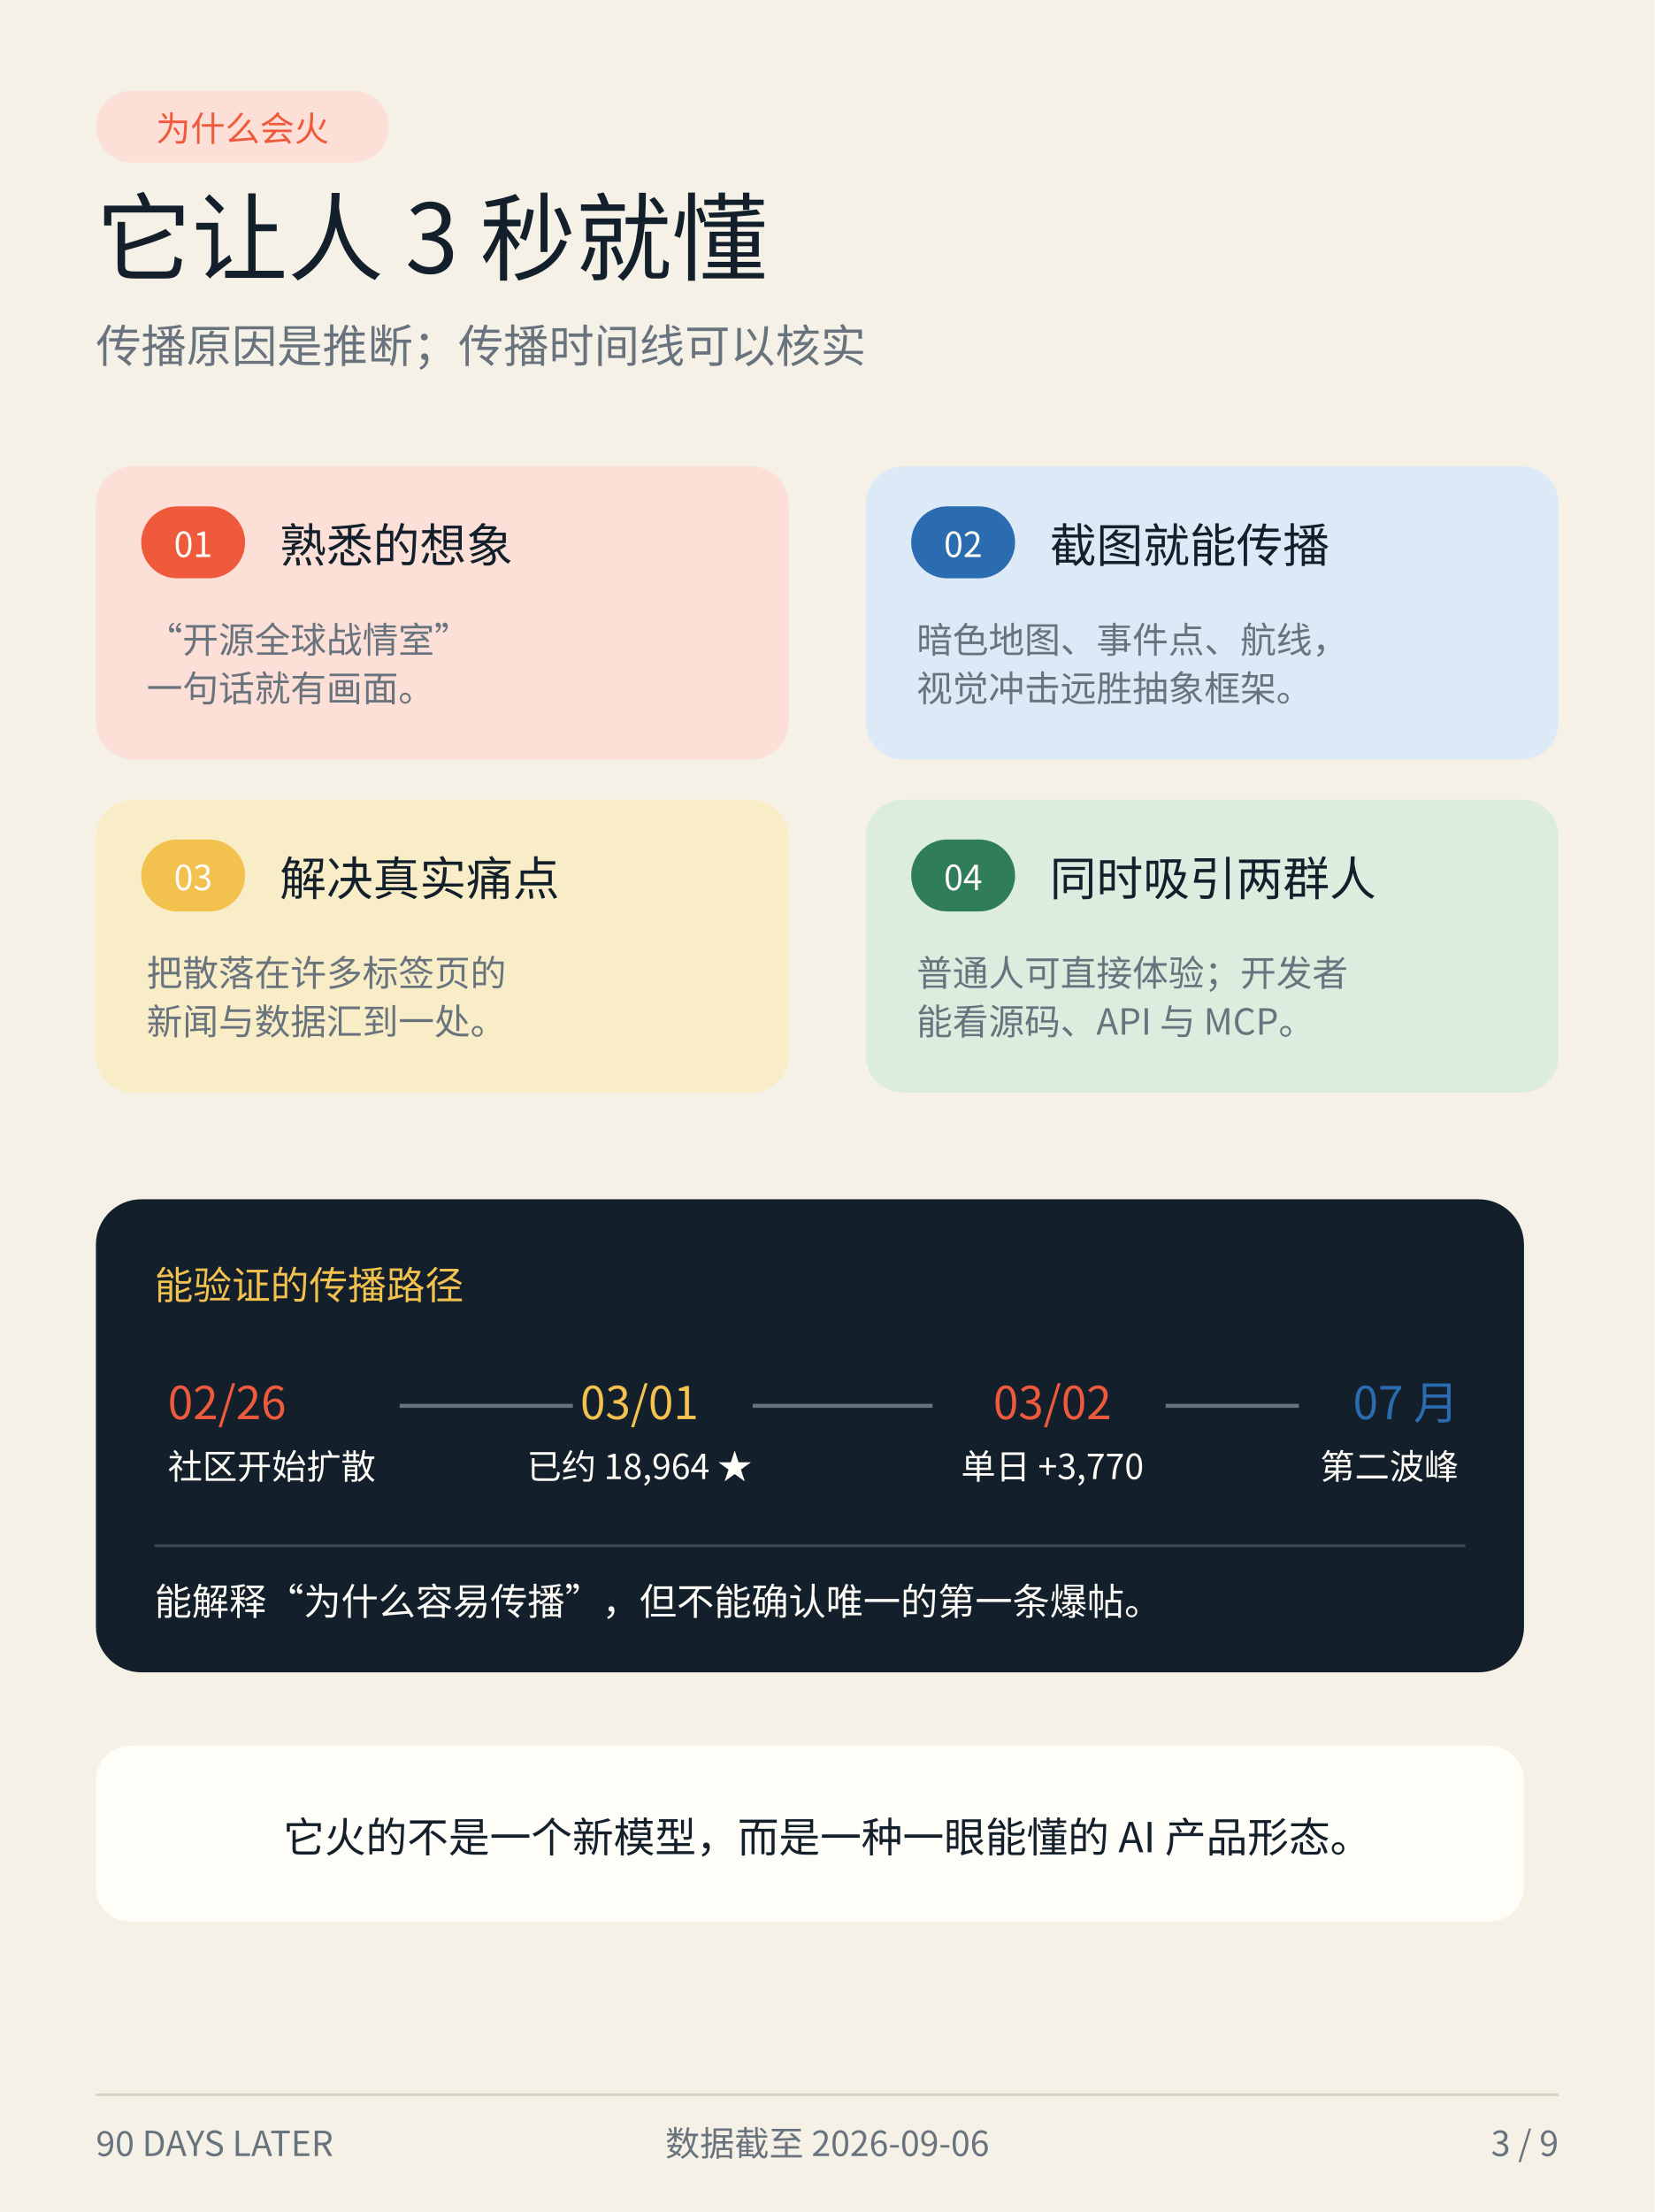
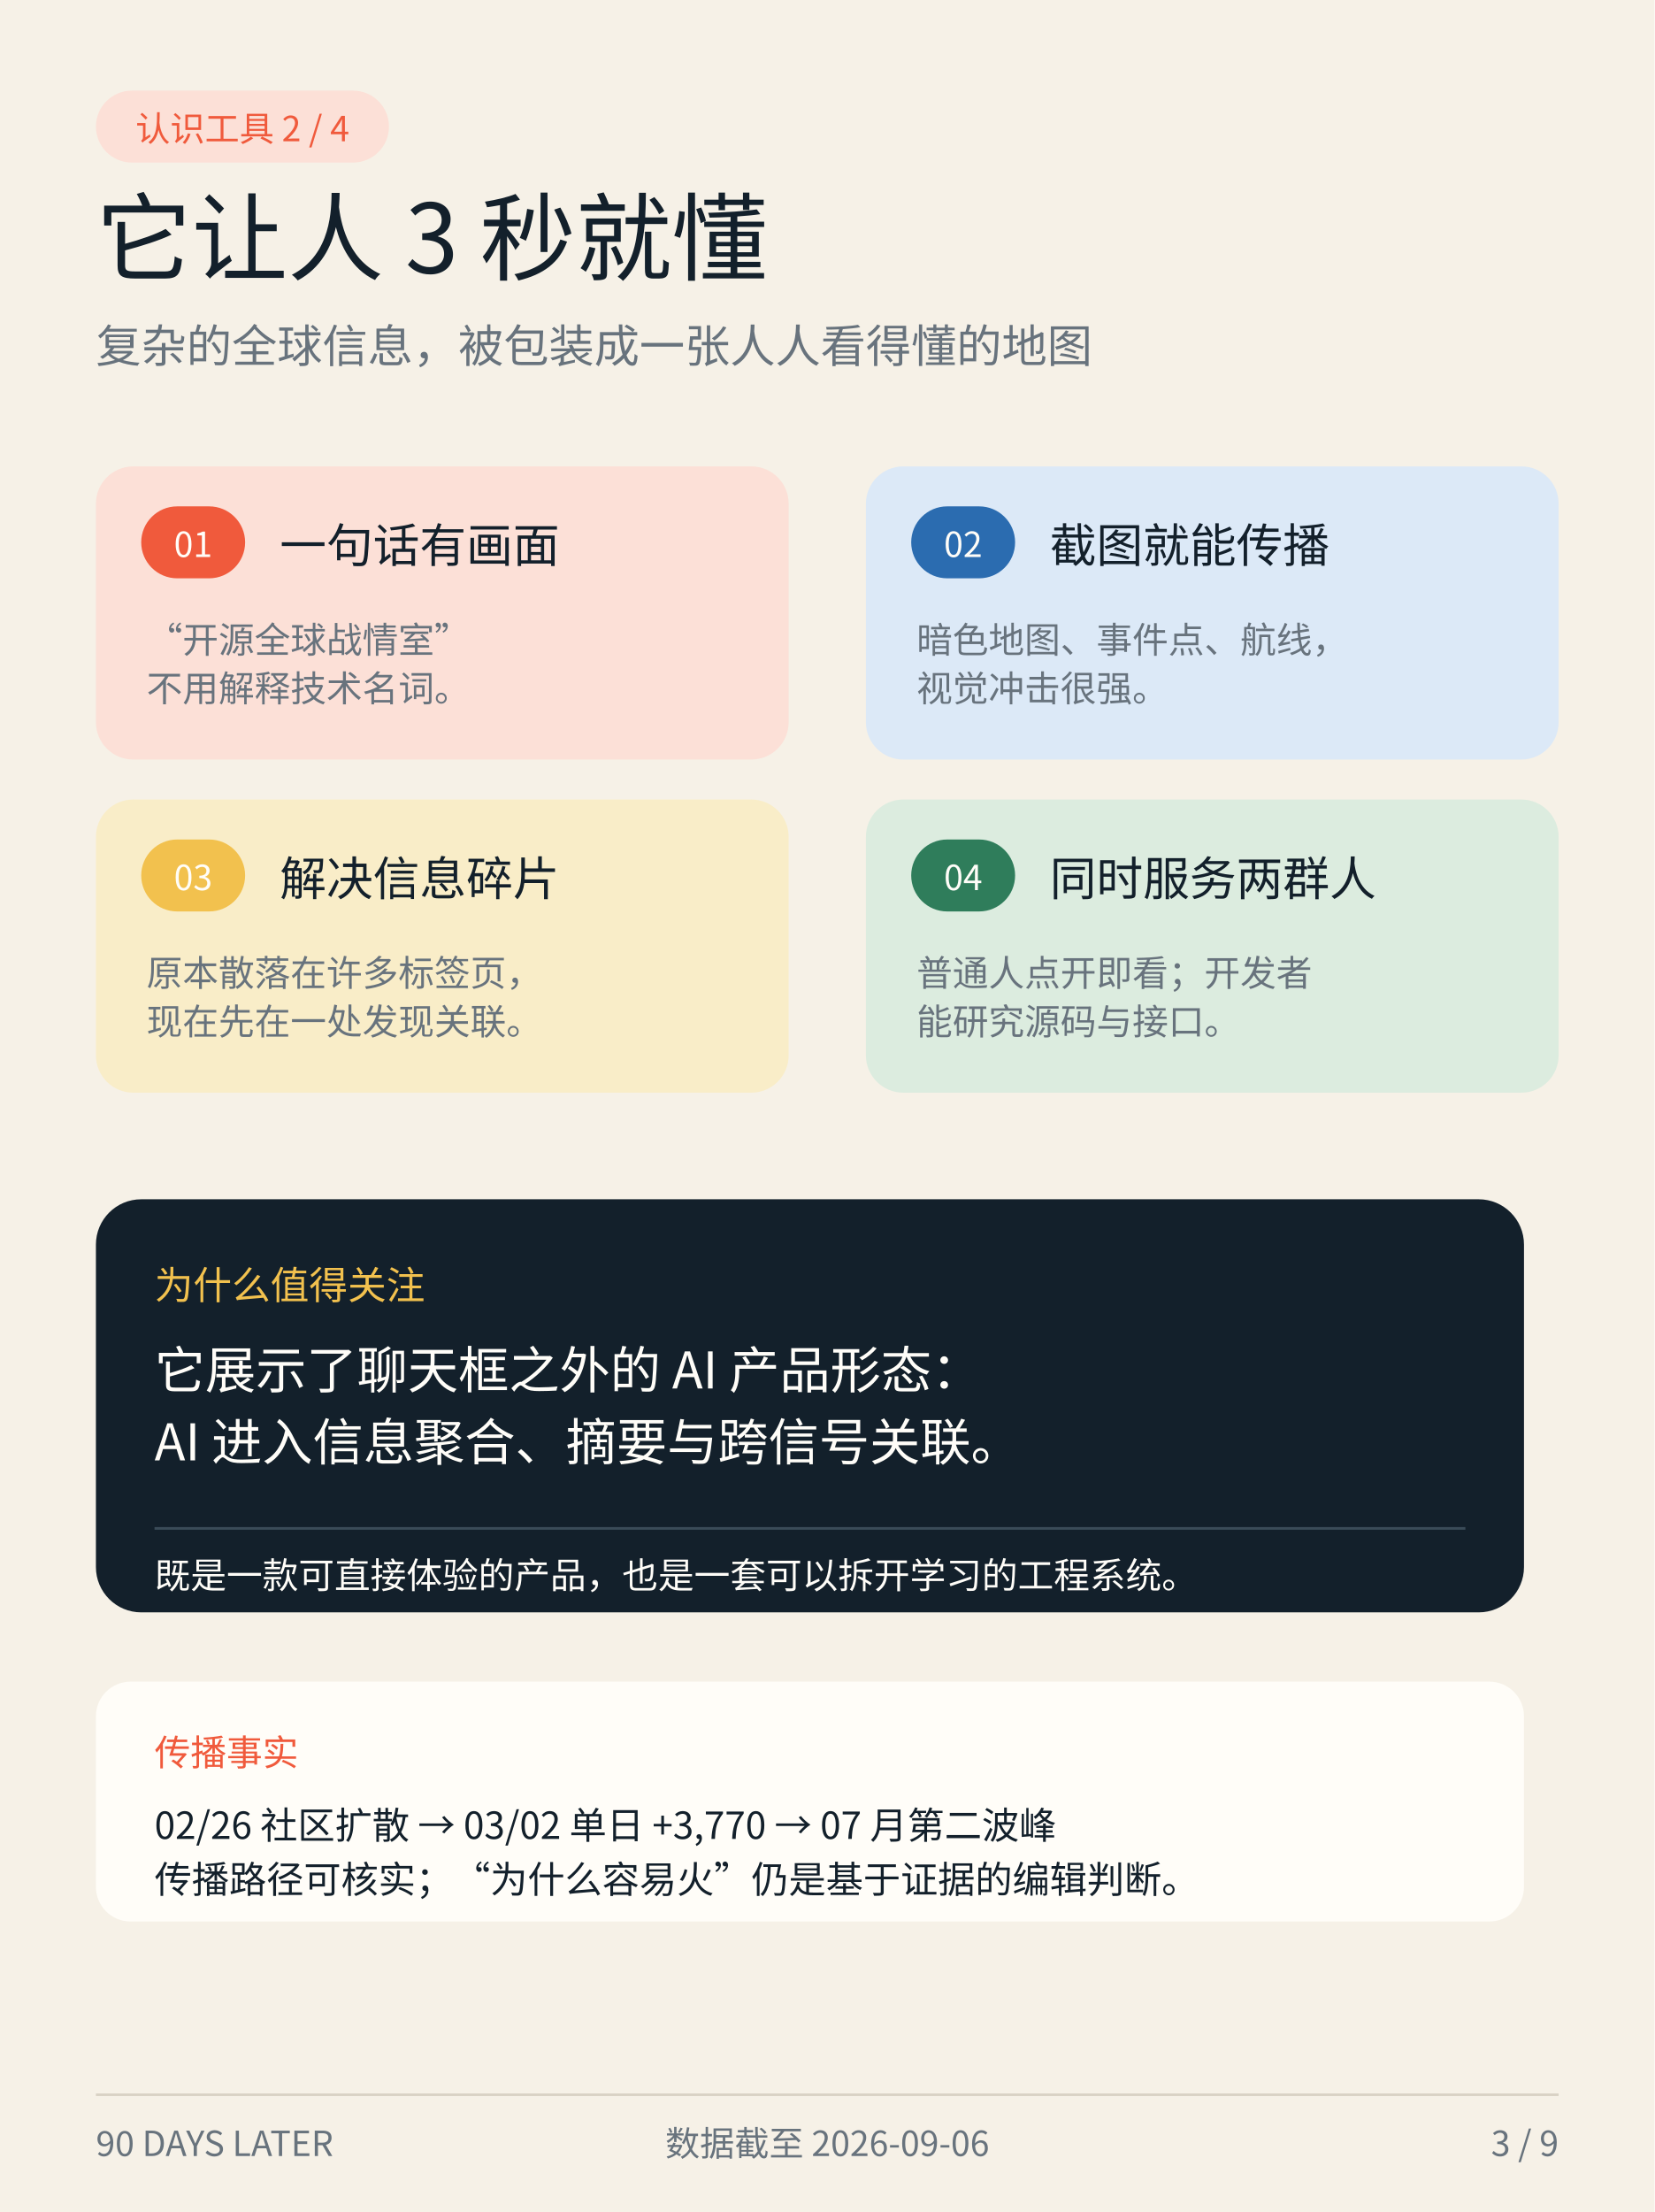
<svg xmlns="http://www.w3.org/2000/svg" width="1242" height="1660" viewBox="0 0 1242 1660">
  <rect width="1242" height="1660" fill="#F6F1E7" />
  <style>
    text { font-family: "PingFang SC", "Hiragino Sans GB", "Noto Sans CJK SC", Arial, sans-serif; }
  </style>
  <rect x="72" y="68" width="220" height="54" rx="27" fill="#FCE0D7" stroke="none" stroke-width="0" />
-   <text x="182" y="106" font-size="26" fill="#F05A3C" font-weight="500" text-anchor="middle">为什么会火</text>
+   <text x="182" y="106" font-size="26" fill="#F05A3C" font-weight="500" text-anchor="middle">认识工具 2 / 4</text>
  <text x="72" y="205" font-size="72" fill="#13202B" font-weight="500" text-anchor="start">它让人 3 秒就懂</text>
-   <text x="72" y="272" font-size="34" fill="#68737D" font-weight="400" text-anchor="start">传播原因是推断；传播时间线可以核实</text>
+   <text x="72" y="272" font-size="34" fill="#68737D" font-weight="400" text-anchor="start">复杂的全球信息，被包装成一张人人看得懂的地图</text>
  <rect x="72" y="350" width="520" height="220" rx="28" fill="#FCE0D7" stroke="none" stroke-width="0" />
  <rect x="106" y="380" width="78" height="54" rx="27" fill="#F05A3C" stroke="none" stroke-width="0" />
  <text x="145" y="418" font-size="26" fill="#FFFDF8" font-weight="500" text-anchor="middle">01</text>
-   <text x="210" y="422" font-size="35" fill="#13202B" font-weight="500" text-anchor="start">熟悉的想象</text>
+   <text x="210" y="422" font-size="35" fill="#13202B" font-weight="500" text-anchor="start">一句话有画面</text>
  <text x="110" y="490" font-size="27" fill="#68737D" font-weight="400" text-anchor="start">“开源全球战情室”</text>
-   <text x="110" y="526.45" font-size="27" fill="#68737D" font-weight="400" text-anchor="start">一句话就有画面。</text>
+   <text x="110" y="526.45" font-size="27" fill="#68737D" font-weight="400" text-anchor="start">不用解释技术名词。</text>
  <rect x="650" y="350" width="520" height="220" rx="28" fill="#DCE9F7" stroke="none" stroke-width="0" />
  <rect x="684" y="380" width="78" height="54" rx="27" fill="#2B6CB0" stroke="none" stroke-width="0" />
  <text x="723" y="418" font-size="26" fill="#FFFDF8" font-weight="500" text-anchor="middle">02</text>
  <text x="788" y="422" font-size="35" fill="#13202B" font-weight="500" text-anchor="start">截图就能传播</text>
  <text x="688" y="490" font-size="27" fill="#68737D" font-weight="400" text-anchor="start">暗色地图、事件点、航线，</text>
-   <text x="688" y="526.45" font-size="27" fill="#68737D" font-weight="400" text-anchor="start">视觉冲击远胜抽象框架。</text>
+   <text x="688" y="526.45" font-size="27" fill="#68737D" font-weight="400" text-anchor="start">视觉冲击很强。</text>
  <rect x="72" y="600" width="520" height="220" rx="28" fill="#F9EDC8" stroke="none" stroke-width="0" />
  <rect x="106" y="630" width="78" height="54" rx="27" fill="#F2C14E" stroke="none" stroke-width="0" />
  <text x="145" y="668" font-size="26" fill="#FFFDF8" font-weight="500" text-anchor="middle">03</text>
-   <text x="210" y="672" font-size="35" fill="#13202B" font-weight="500" text-anchor="start">解决真实痛点</text>
-   <text x="110" y="740" font-size="27" fill="#68737D" font-weight="400" text-anchor="start">把散落在许多标签页的</text>
-   <text x="110" y="776.45" font-size="27" fill="#68737D" font-weight="400" text-anchor="start">新闻与数据汇到一处。</text>
+   <text x="210" y="672" font-size="35" fill="#13202B" font-weight="500" text-anchor="start">解决信息碎片</text>
+   <text x="110" y="740" font-size="27" fill="#68737D" font-weight="400" text-anchor="start">原本散落在许多标签页，</text>
+   <text x="110" y="776.45" font-size="27" fill="#68737D" font-weight="400" text-anchor="start">现在先在一处发现关联。</text>
  <rect x="650" y="600" width="520" height="220" rx="28" fill="#DCECDF" stroke="none" stroke-width="0" />
  <rect x="684" y="630" width="78" height="54" rx="27" fill="#2F7D5B" stroke="none" stroke-width="0" />
  <text x="723" y="668" font-size="26" fill="#FFFDF8" font-weight="500" text-anchor="middle">04</text>
-   <text x="788" y="672" font-size="35" fill="#13202B" font-weight="500" text-anchor="start">同时吸引两群人</text>
-   <text x="688" y="740" font-size="27" fill="#68737D" font-weight="400" text-anchor="start">普通人可直接体验；开发者</text>
-   <text x="688" y="776.45" font-size="27" fill="#68737D" font-weight="400" text-anchor="start">能看源码、API 与 MCP。</text>
-   <rect x="72" y="900" width="1072" height="355" rx="34" fill="#13202B" stroke="none" stroke-width="0" />
-   <text x="116" y="975" font-size="29" fill="#F2C14E" font-weight="500" text-anchor="start">能验证的传播路径</text>
-   <text x="126" y="1065" font-size="34" fill="#F05A3C" font-weight="500" text-anchor="start">02/26</text>
-   <text x="126" y="1110" font-size="26" fill="#FFFDF8" font-weight="400" text-anchor="start">社区开始扩散</text>
-   <line x1="300" y1="1055" x2="430" y2="1055" stroke="#68737D" stroke-width="3" />
-   <text x="480" y="1065" font-size="34" fill="#F2C14E" font-weight="500" text-anchor="middle">03/01</text>
-   <text x="480" y="1110" font-size="26" fill="#FFFDF8" font-weight="400" text-anchor="middle">已约 18,964 ★</text>
-   <line x1="565" y1="1055" x2="700" y2="1055" stroke="#68737D" stroke-width="3" />
-   <text x="790" y="1065" font-size="34" fill="#F05A3C" font-weight="500" text-anchor="middle">03/02</text>
-   <text x="790" y="1110" font-size="26" fill="#FFFDF8" font-weight="400" text-anchor="middle">单日 +3,770</text>
-   <line x1="875" y1="1055" x2="975" y2="1055" stroke="#68737D" stroke-width="3" />
-   <text x="1095" y="1065" font-size="34" fill="#2B6CB0" font-weight="500" text-anchor="end">07 月</text>
-   <text x="1095" y="1110" font-size="26" fill="#FFFDF8" font-weight="400" text-anchor="end">第二波峰</text>
-   <line x1="116" y1="1160" x2="1100" y2="1160" stroke="#3A4B58" stroke-width="2" />
-   <text x="116" y="1212" font-size="28" fill="#FFFDF8" font-weight="500" text-anchor="start">能解释“为什么容易传播”，但不能确认唯一的第一条爆帖。</text>
-   <rect x="72" y="1310" width="1072" height="132" rx="26" fill="#FFFDF8" stroke="none" stroke-width="0" />
-   <text x="621" y="1390" font-size="31" fill="#13202B" font-weight="500" text-anchor="middle">它火的不是一个新模型，而是一种一眼能懂的 AI 产品形态。</text>
+   <text x="788" y="672" font-size="35" fill="#13202B" font-weight="500" text-anchor="start">同时服务两群人</text>
+   <text x="688" y="740" font-size="27" fill="#68737D" font-weight="400" text-anchor="start">普通人点开即看；开发者</text>
+   <text x="688" y="776.45" font-size="27" fill="#68737D" font-weight="400" text-anchor="start">能研究源码与接口。</text>
+   <rect x="72" y="900" width="1072" height="310" rx="34" fill="#13202B" stroke="none" stroke-width="0" />
+   <text x="116" y="975" font-size="29" fill="#F2C14E" font-weight="500" text-anchor="start">为什么值得关注</text>
+   <text x="116" y="1042" font-size="38" fill="#FFFDF8" font-weight="500" text-anchor="start">它展示了聊天框之外的 AI 产品形态：</text>
+   <text x="116" y="1095.96" font-size="38" fill="#FFFDF8" font-weight="500" text-anchor="start">AI 进入信息聚合、摘要与跨信号关联。</text>
+   <line x1="116" y1="1147" x2="1100" y2="1147" stroke="#3A4B58" stroke-width="2" />
+   <text x="116" y="1192" font-size="27" fill="#FFFDF8" font-weight="400" text-anchor="start">既是一款可直接体验的产品，也是一套可以拆开学习的工程系统。</text>
+   <rect x="72" y="1262" width="1072" height="180" rx="26" fill="#FFFDF8" stroke="none" stroke-width="0" />
+   <text x="116" y="1325" font-size="27" fill="#F05A3C" font-weight="500" text-anchor="start">传播事实</text>
+   <text x="116" y="1380" font-size="28" fill="#13202B" font-weight="400" text-anchor="start">02/26 社区扩散 → 03/02 单日 +3,770 → 07 月第二波峰</text>
+   <text x="116" y="1420.6" font-size="28" fill="#13202B" font-weight="400" text-anchor="start">传播路径可核实；“为什么容易火”仍是基于证据的编辑判断。</text>
  <line x1="72" y1="1572" x2="1170" y2="1572" stroke="#D9D2C5" stroke-width="2" />
  <text x="72" y="1618" font-size="26" fill="#68737D" font-weight="500" text-anchor="start">90 DAYS LATER</text>
  <text x="621" y="1618" font-size="26" fill="#68737D" font-weight="400" text-anchor="middle">数据截至 2026-09-06</text>
  <text x="1170" y="1618" font-size="26" fill="#68737D" font-weight="500" text-anchor="end">3 / 9</text>
</svg>
